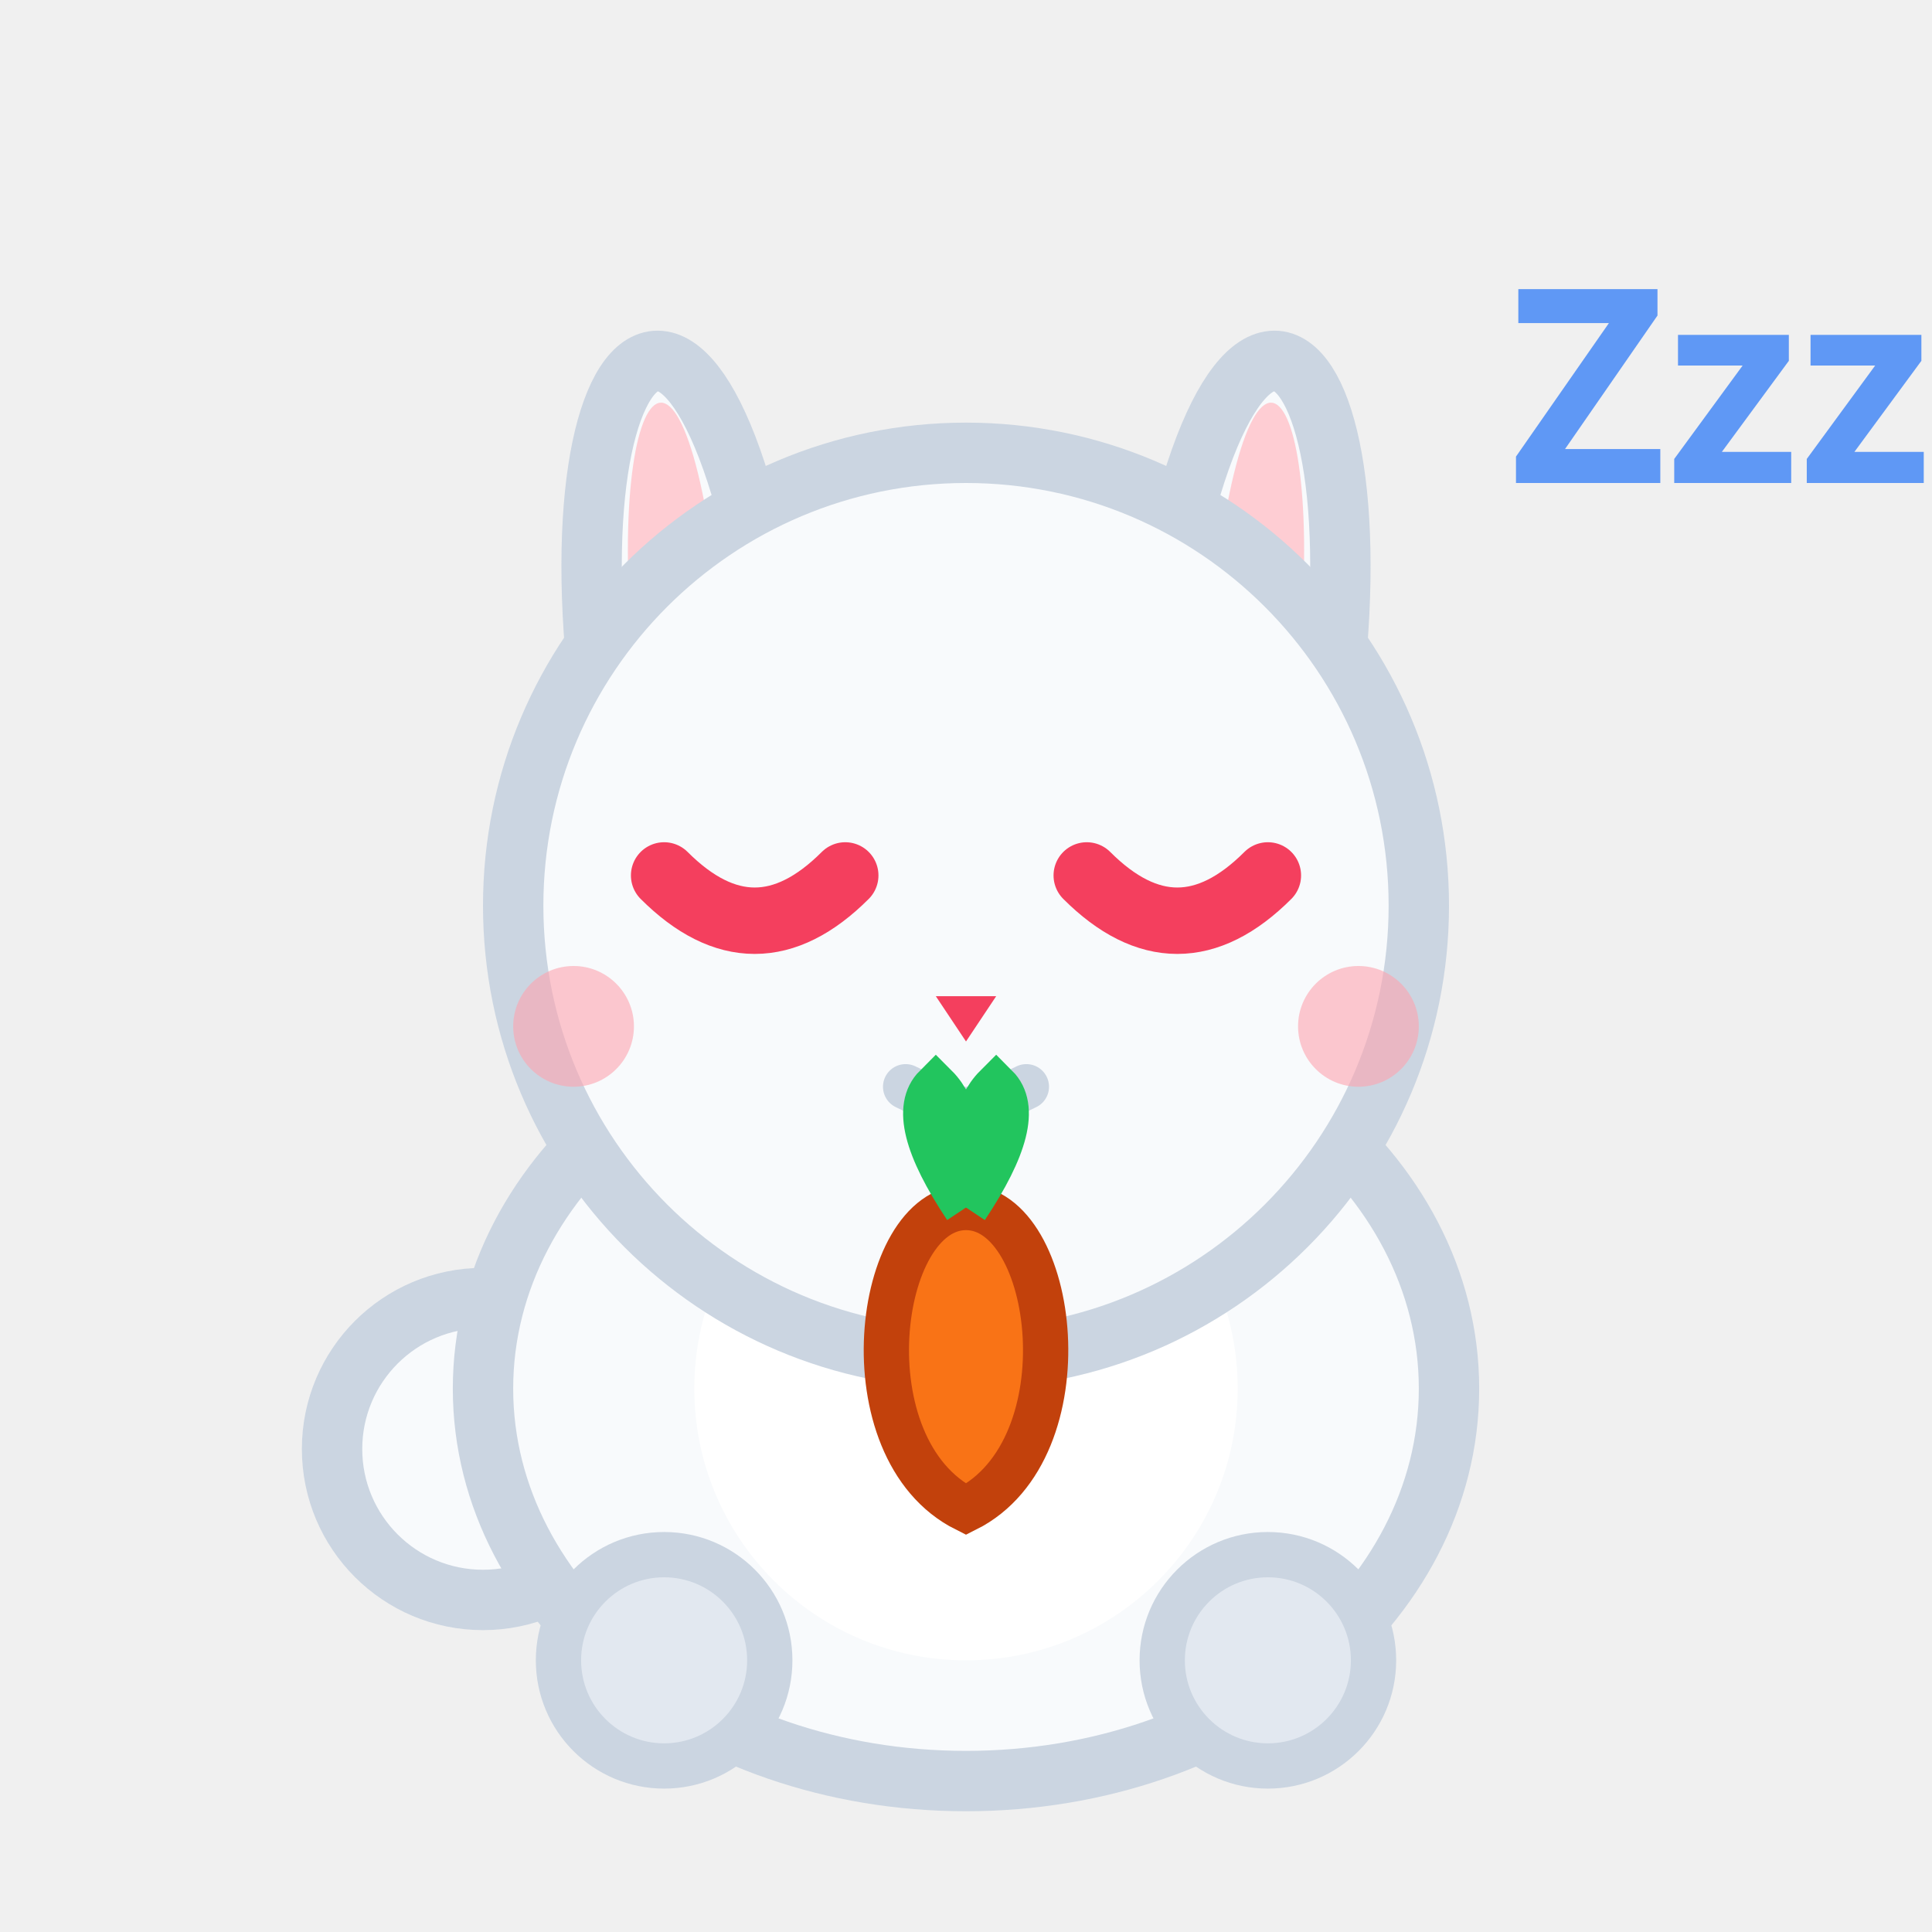
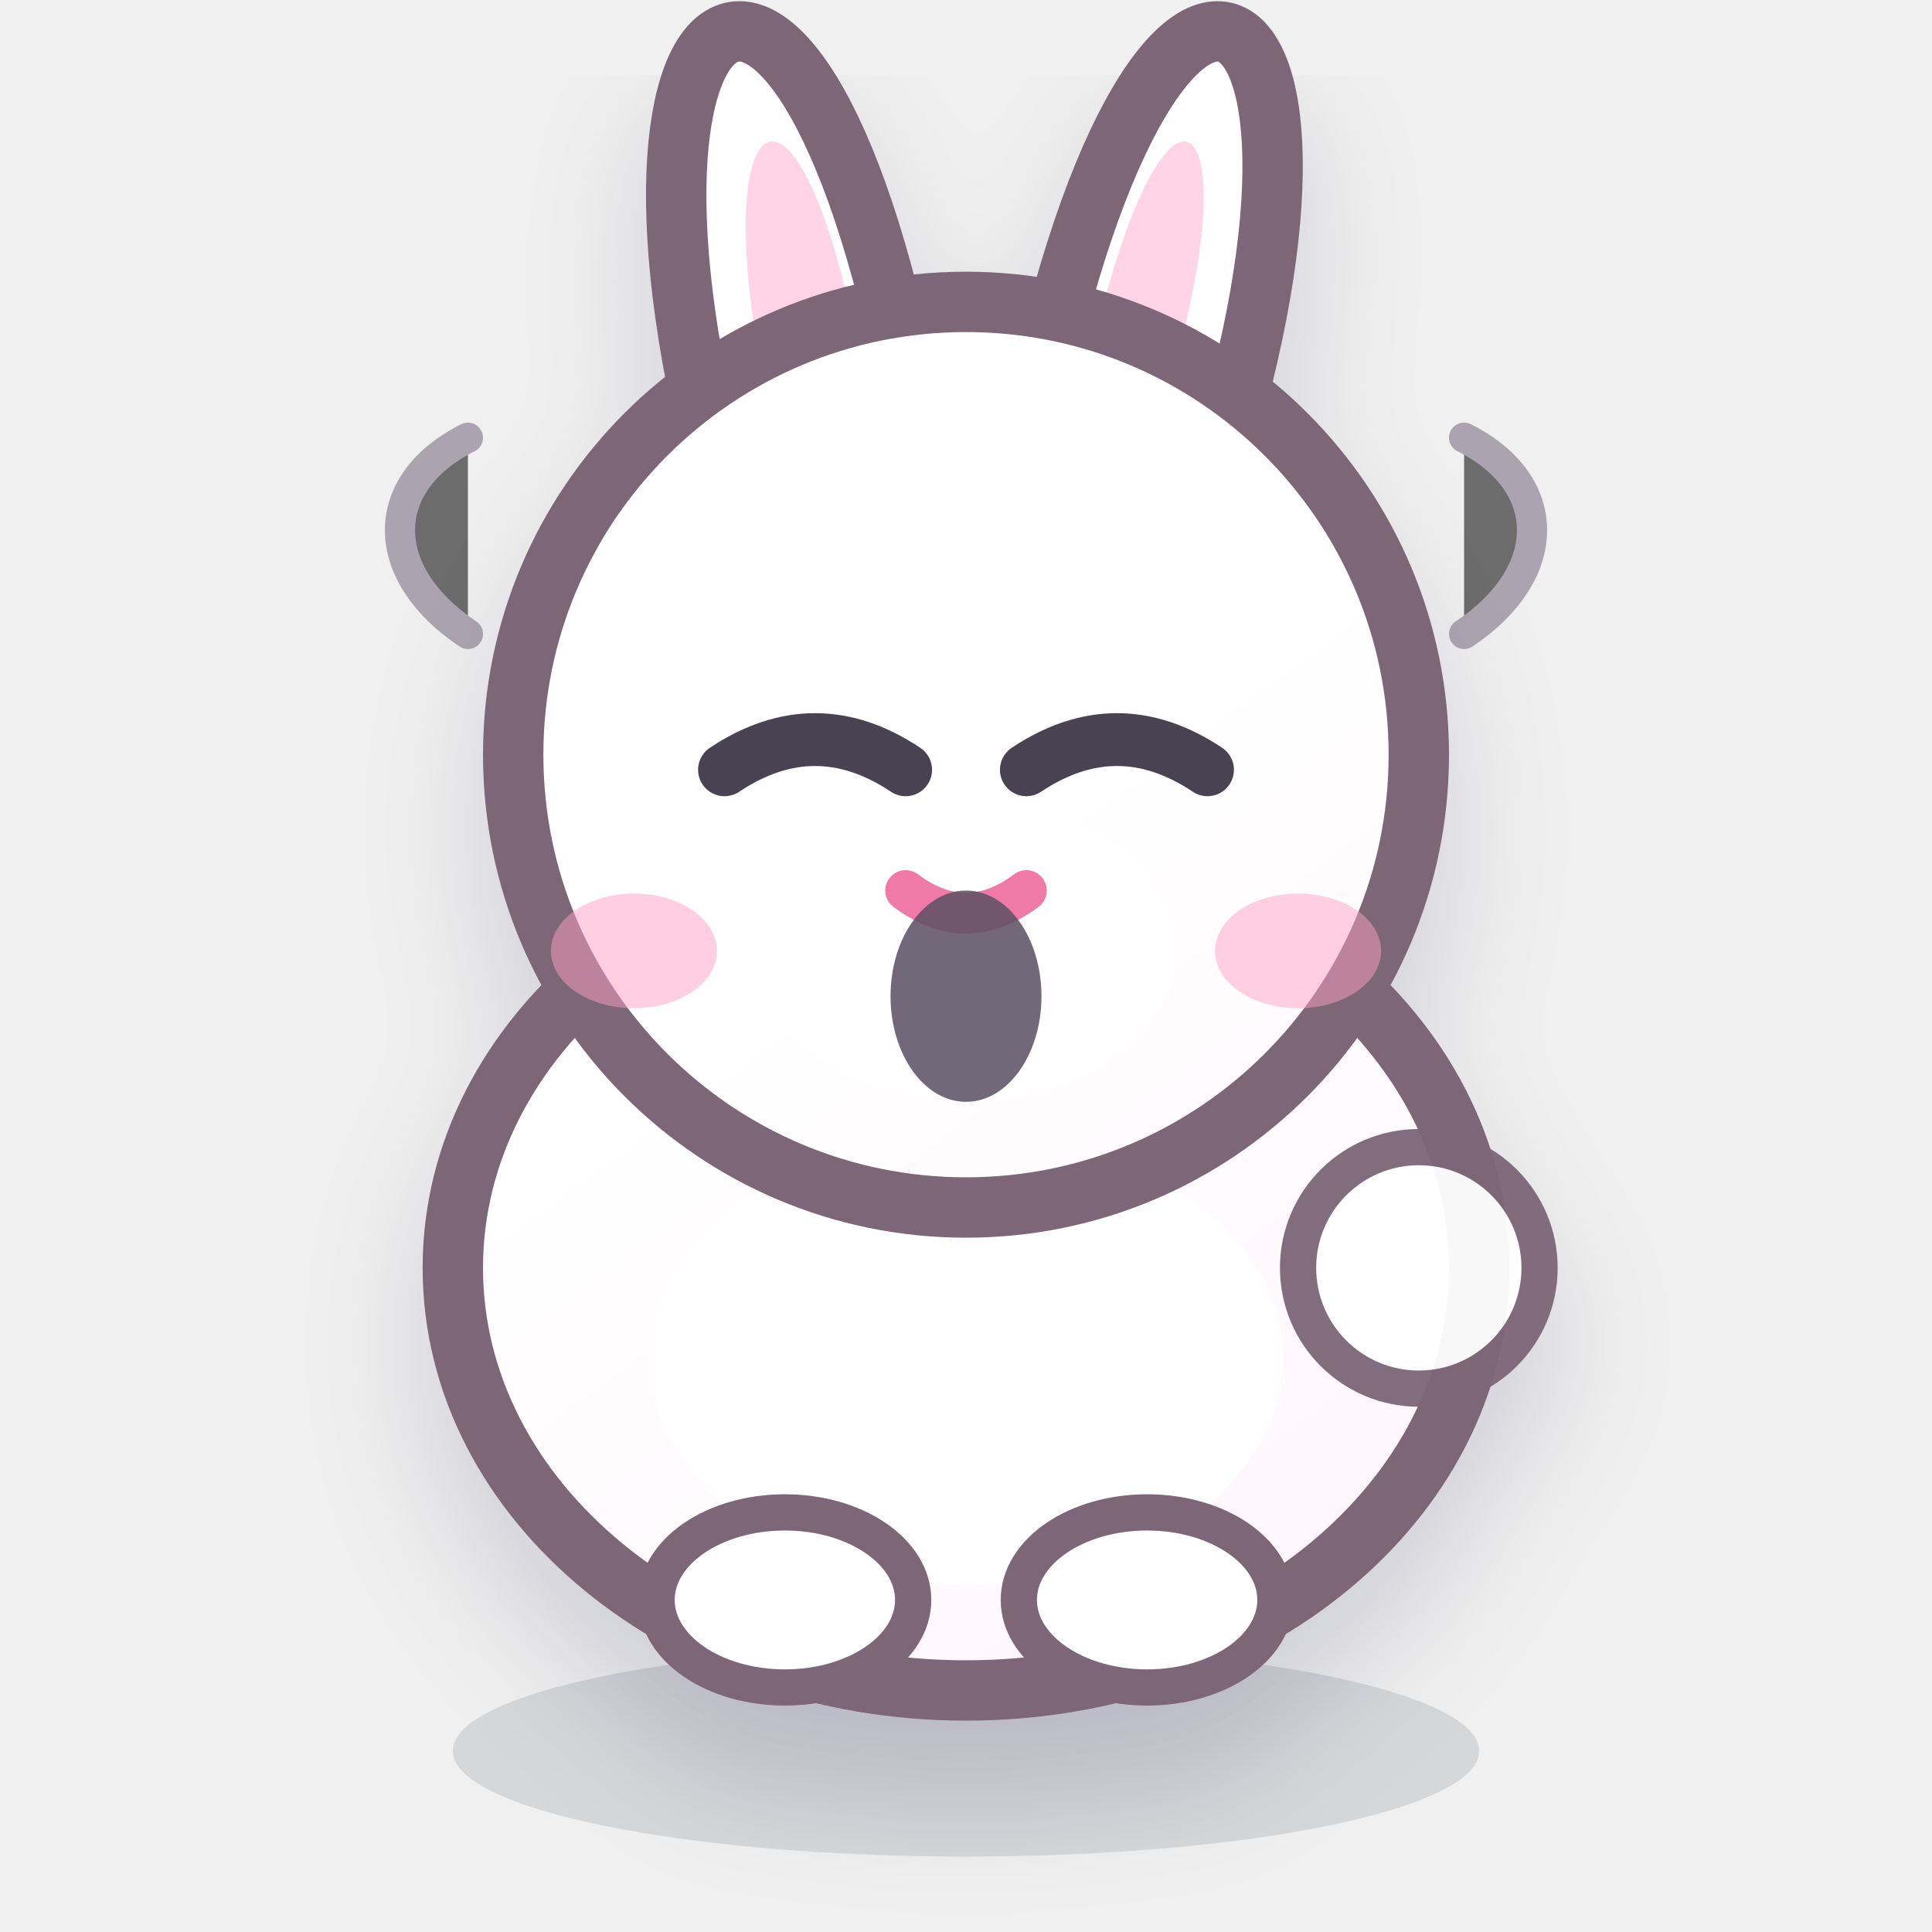
- <svg xmlns="http://www.w3.org/2000/svg" viewBox="0 0 64 64" width="64" height="64">
+ <svg xmlns="http://www.w3.org/2000/svg" id="rabbit-yawning" viewBox="0 0 128 128" preserveAspectRatio="xMidYMid meet" role="img" aria-label="Rabbit yawning">
  <defs>
-     <style>
-       .breathe { transform-origin: 32px 46px; animation: breathe 3s infinite ease-in-out; }
-       .blink { transform-origin: 32px 30px; animation: blink 4s infinite ease-in-out; }
-       .ear-wiggle { transform-origin: 32px 24px; animation: wiggle 6s infinite ease-in-out; }
-       @keyframes breathe { 0%,100%{transform:scale(1) translateY(0)} 50%{transform:scale(1.02, 0.98) translateY(0.5px)} }
-       @keyframes blink { 0%,8%,12%,100%{transform:scaleY(1)} 10%{transform:scaleY(0.15)} }
-       @keyframes wiggle { 0%,90%,100%{transform:rotate(0deg)} 93%{transform:rotate(-3deg)} 96%{transform:rotate(3deg)} }
-     </style>
+     <linearGradient id="rabbit-yawning-body" x1="28" y1="18" x2="96" y2="112" gradientUnits="userSpaceOnUse">
+       <stop offset="0" stop-color="#ffffff" />
+       <stop offset="0.45" stop-color="#ffffff" />
+       <stop offset="1" stop-color="#fff4fb" />
+     </linearGradient>
+     <linearGradient id="rabbit-yawning-accent" x1="36" y1="18" x2="90" y2="104" gradientUnits="userSpaceOnUse">
+       <stop offset="0" stop-color="#ffb7d5" />
+       <stop offset="1" stop-color="#74647d" />
+     </linearGradient>
+     <radialGradient id="rabbit-yawning-shine" cx="36%" cy="24%" r="68%">
+       <stop offset="0" stop-color="#ffffff" stop-opacity=".72" />
+       <stop offset=".48" stop-color="#ffffff" stop-opacity=".12" />
+       <stop offset="1" stop-color="#ffffff" stop-opacity="0" />
+     </radialGradient>
+     <filter id="rabbit-yawning-soft-shadow" x="-30%" y="-30%" width="160%" height="170%">
+       <feDropShadow dx="0" dy="5" stdDeviation="4" flood-color="#10203a" flood-opacity="0.14" />
+     </filter>
+     <filter id="rabbit-yawning-glow" x="-40%" y="-40%" width="180%" height="180%">
+       <feGaussianBlur stdDeviation="2.5" result="blur" />
+       <feMerge>
+         <feMergeNode in="blur" />
+         <feMergeNode in="SourceGraphic" />
+       </feMerge>
+     </filter>
  </defs>
-   <g class="breathe">
-     <circle cx="16" cy="48" r="5" fill="#f8fafc" stroke="#cbd5e1" stroke-width="2" />
-     <ellipse cx="32" cy="46" rx="16" ry="13" fill="#f8fafc" stroke="#cbd5e1" stroke-width="2" />
-     <circle cx="32" cy="46" r="9" fill="#ffffff" />
-     <circle cx="22" cy="55" r="3.5" fill="#e2e8f0" stroke="#cbd5e1" stroke-width="1.5" />
-     <circle cx="42" cy="55" r="3.5" fill="#e2e8f0" stroke="#cbd5e1" stroke-width="1.5" />
-     <g class="ear-wiggle">
-       <path d="M 20 24 C 18 10, 24 6, 26 24 Z" fill="#f8fafc" stroke="#cbd5e1" stroke-width="2" />
-       <path d="M 21 22 C 20 12, 23 9, 24 22 Z" fill="#fecdd3" />
-       <path d="M 44 24 C 46 10, 40 6, 38 24 Z" fill="#f8fafc" stroke="#cbd5e1" stroke-width="2" />
-       <path d="M 43 22 C 44 12, 41 9, 40 22 Z" fill="#fecdd3" />
+   <style>
+     .pet-core { transform-origin:64px 72px; animation: pet-breathe 2.8s ease-in-out infinite; }
+     .tail { transform-origin:76px 75px; animation: tail-sway 2.4s ease-in-out infinite; }
+     .ear { transform-origin:center; animation: ear-twitch 5s ease-in-out infinite; }
+     .arm-left { transform-origin:46px 74px; animation: arm-left 2.1s ease-in-out infinite; }
+     .arm-right { transform-origin:82px 74px; animation: arm-right 2.1s ease-in-out infinite; }
+     .blink { transform-origin:center; animation: blink 5.2s ease-in-out infinite; }
+     .float-prop { animation: prop-float 2.4s ease-in-out infinite; }
+     .pulse { animation: pulse 1.3s ease-in-out infinite; transform-origin:center; }
+     .spin { animation: spin 3.2s linear infinite; transform-origin:center; }
+     .work-tap { animation: tap 0.55s ease-in-out infinite; transform-origin:64px 95px; }
+     .sleep-drift { animation: sleep-drift 3.6s ease-in-out infinite; }
+     .music-note { animation: note-rise 1.8s ease-in-out infinite; opacity:0; }
+     .music-note.n2 { animation-delay:0.45s; }
+     .music-note.n3 { animation-delay:0.9s; }
+     .juggle-ball { animation: juggle 1.25s ease-in-out infinite; }
+     .juggle-ball.b2 { animation-delay:0.22s; }
+     .juggle-ball.b3 { animation-delay:0.44s; }
+     .spark { animation: sparkle 1.7s ease-in-out infinite; transform-origin:center; }
+     .spark.s2 { animation-delay:0.35s; }
+     .spark.s3 { animation-delay:0.7s; }
+     .state-error .pet-core { animation: shake 0.28s linear infinite; }
+     .state-sweeping .arm-right { animation: sweep 0.9s ease-in-out infinite; }
+     .state-react .pet-core { animation: pop 0.75s ease-in-out infinite; }
+     .state-sleeping .pet-core, .state-dozing .pet-core, .state-collapsing .pet-core { animation: sleep-breathe 3.8s ease-in-out infinite; }
+     @keyframes pet-breathe { 0%,100%{transform:translateY(0) scale(1)} 50%{transform:translateY(-3px) scale(1.025,0.985)} }
+     @keyframes sleep-breathe { 0%,100%{transform:translateY(1px) scale(1,0.98)} 50%{transform:translateY(-1px) scale(1.02,1)} }
+     @keyframes tail-sway { 0%,100%{transform:rotate(-4deg)} 50%{transform:rotate(9deg)} }
+     @keyframes ear-twitch { 0%,92%,100%{transform:rotate(0)} 95%{transform:rotate(-8deg)} }
+     @keyframes arm-left { 0%,100%{transform:rotate(0)} 50%{transform:rotate(-7deg)} }
+     @keyframes arm-right { 0%,100%{transform:rotate(0)} 50%{transform:rotate(7deg)} }
+     @keyframes blink { 0%,91%,100%{transform:scaleY(1)} 94%{transform:scaleY(0.12)} }
+     @keyframes prop-float { 0%,100%{transform:translateY(0)} 50%{transform:translateY(-5px)} }
+     @keyframes pulse { 0%,100%{transform:scale(1); opacity:.72} 50%{transform:scale(1.18); opacity:1} }
+     @keyframes spin { to{transform:rotate(360deg)} }
+     @keyframes tap { 0%,100%{transform:translateY(0)} 50%{transform:translateY(2px)} }
+     @keyframes sleep-drift { 0%{transform:translate(0,0);opacity:0} 20%{opacity:1} 100%{transform:translate(12px,-22px);opacity:0} }
+     @keyframes note-rise { 0%{transform:translateY(8px) scale(.8);opacity:0} 25%{opacity:1} 100%{transform:translateY(-18px) scale(1.08);opacity:0} }
+     @keyframes juggle { 0%,100%{transform:translateY(7px)} 50%{transform:translateY(-15px)} }
+     @keyframes sparkle { 0%,100%{transform:scale(.75) rotate(0);opacity:.45} 50%{transform:scale(1.15) rotate(16deg);opacity:1} }
+     @keyframes shake { 0%,100%{transform:translate(0,0)} 25%{transform:translate(-1px,1px)} 75%{transform:translate(1px,-1px)} }
+     @keyframes sweep { 0%,100%{transform:rotate(-16deg)} 50%{transform:rotate(18deg)} }
+     @keyframes pop { 0%,100%{transform:scale(1)} 50%{transform:scale(1.055)} }
+   </style>
+   <ellipse cx="64" cy="116" rx="34" ry="7" fill="#0f172a" opacity=".12" />
+   <g class="state-yawning">
+     <g class="pet-core">
+       <g filter="url(#rabbit-yawning-soft-shadow)">
+         <path class="ear" d="M48 33 C38 -3 54 -12 61 30" fill="url(#rabbit-yawning-body)" stroke="#7b6678" stroke-width="4" stroke-linejoin="round" />
+         <path class="ear" d="M80 33 C92 -3 76 -12 68 30" fill="url(#rabbit-yawning-body)" stroke="#7b6678" stroke-width="4" stroke-linejoin="round" />
+         <path d="M51 27 C46 5 54 1 58 30" fill="#ffb7d5" opacity=".6" />
+         <path d="M77 27 C84 5 76 1 71 30" fill="#ffb7d5" opacity=".6" />
+         <ellipse cx="64" cy="84" rx="34" ry="28" fill="url(#rabbit-yawning-body)" stroke="#7b6678" stroke-width="4" />
+         <ellipse cx="64" cy="90" rx="21" ry="15" fill="#ffffff" opacity=".95" />
+         <ellipse cx="52" cy="106" rx="8.5" ry="5.8" fill="#ffffff" stroke="#7b6678" stroke-width="2.4" />
+         <ellipse cx="76" cy="106" rx="8.5" ry="5.8" fill="#ffffff" stroke="#7b6678" stroke-width="2.4" />
+         <circle cx="64" cy="50" r="30" fill="url(#rabbit-yawning-body)" stroke="#7b6678" stroke-width="4" />
+         <circle cx="53" cy="43" r="15" fill="url(#rabbit-yawning-shine)" opacity=".72" />
+         <ellipse cx="64" cy="63" rx="14" ry="10" fill="#ffffff" opacity=".98" />
+         <g stroke="#4a4252" stroke-width="3.5" stroke-linecap="round" fill="none">
+           <path d="M48 51 Q54 47 60 51" />
+           <path d="M68 51 Q74 47 80 51" />
+         </g>
+         <path d="M60 59 Q64 62 68 59" stroke="#ef7aa8" stroke-width="2.7" fill="none" stroke-linecap="round" />
+         <ellipse cx="64" cy="66" rx="5" ry="7" fill="#5d5064" opacity=".86" />
+         <ellipse cx="42" cy="63" rx="5.5" ry="3.8" fill="#ff9fc4" opacity=".5" />
+         <ellipse cx="86" cy="63" rx="5.5" ry="3.8" fill="#ff9fc4" opacity=".5" />
+         <circle cx="94" cy="84" r="8" fill="#ffffff" stroke="#7b6678" stroke-width="2.4" opacity=".95" />
+       </g>
    </g>
-     <circle cx="32" cy="30" r="15" fill="#f8fafc" stroke="#cbd5e1" stroke-width="2" />
-     <g class="blink">
-       <path d="M 22,29 Q 25,32 28,29" fill="none" stroke="#f43f5e" stroke-width="2.2" stroke-linecap="round" />
-       <path d="M 36,29 Q 39,32 42,29" fill="none" stroke="#f43f5e" stroke-width="2.2" stroke-linecap="round" />
+     <g stroke="#74647d" stroke-width="2" stroke-linecap="round" opacity=".55">
+       <path d="M31 42 C25 38 25 32 31 29" />
+       <path d="M97 42 C103 38 103 32 97 29" />
    </g>
-     <circle cx="19" cy="34" r="2" fill="#fda4af" opacity="0.6" />
-     <circle cx="45" cy="34" r="2" fill="#fda4af" opacity="0.6" />
-     <polygon points="31,33 33,33 32,34.5" fill="#f43f5e" />
-     <path d="M 30,36 Q 32,37 32,36 Q 32,37 34,36" fill="none" stroke="#cbd5e1" stroke-width="1.5" stroke-linecap="round" />
-     <path d="M 32 40 C 35 40, 36 48, 32 50 C 28 48, 29 40, 32 40 Z" fill="#f97316" stroke="#c2410c" stroke-width="1.5" />
-     <path d="M 32 40 Q 30 37 31 36 Q 32 37 32 40" fill="none" stroke="#22c55e" stroke-width="1.5" />
-     <path d="M 32 40 Q 34 37 33 36 Q 32 37 32 40" fill="none" stroke="#22c55e" stroke-width="1.5" />
-     <text x="50" y="16" font-size="9" font-family="sans-serif" font-weight="bold" fill="#3b82f6" opacity="0.8">Zzz</text>
  </g>
</svg>
